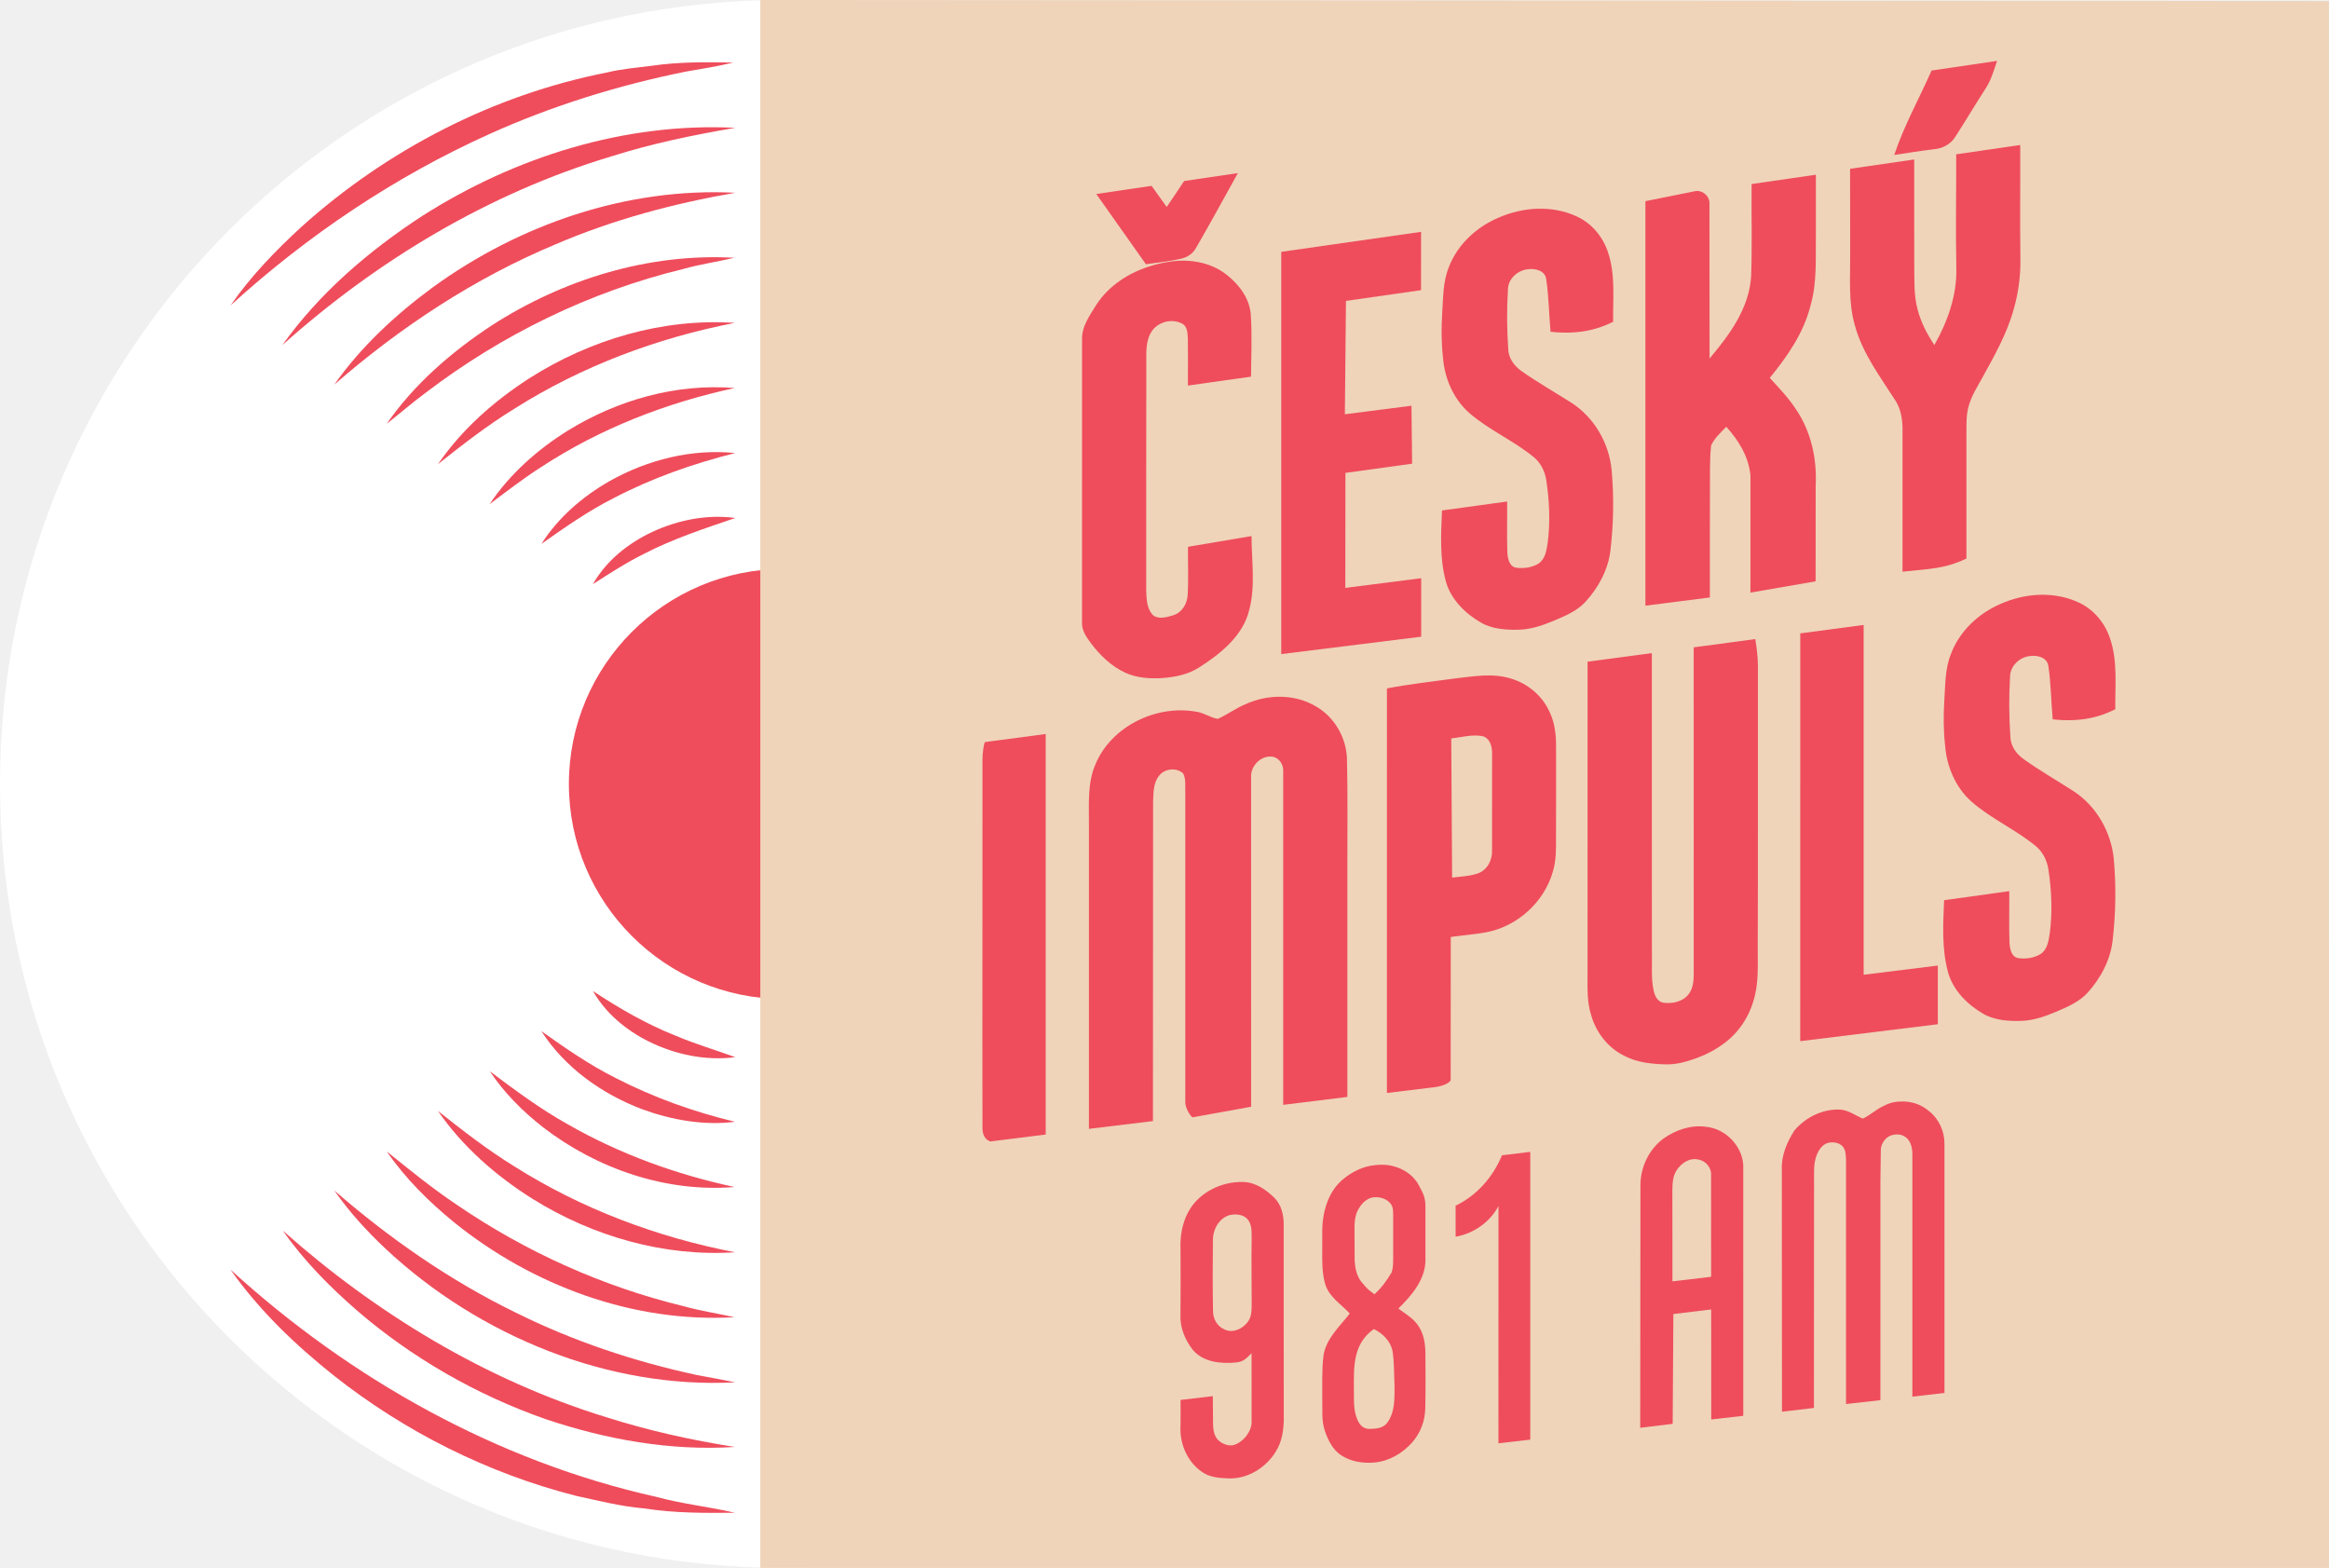
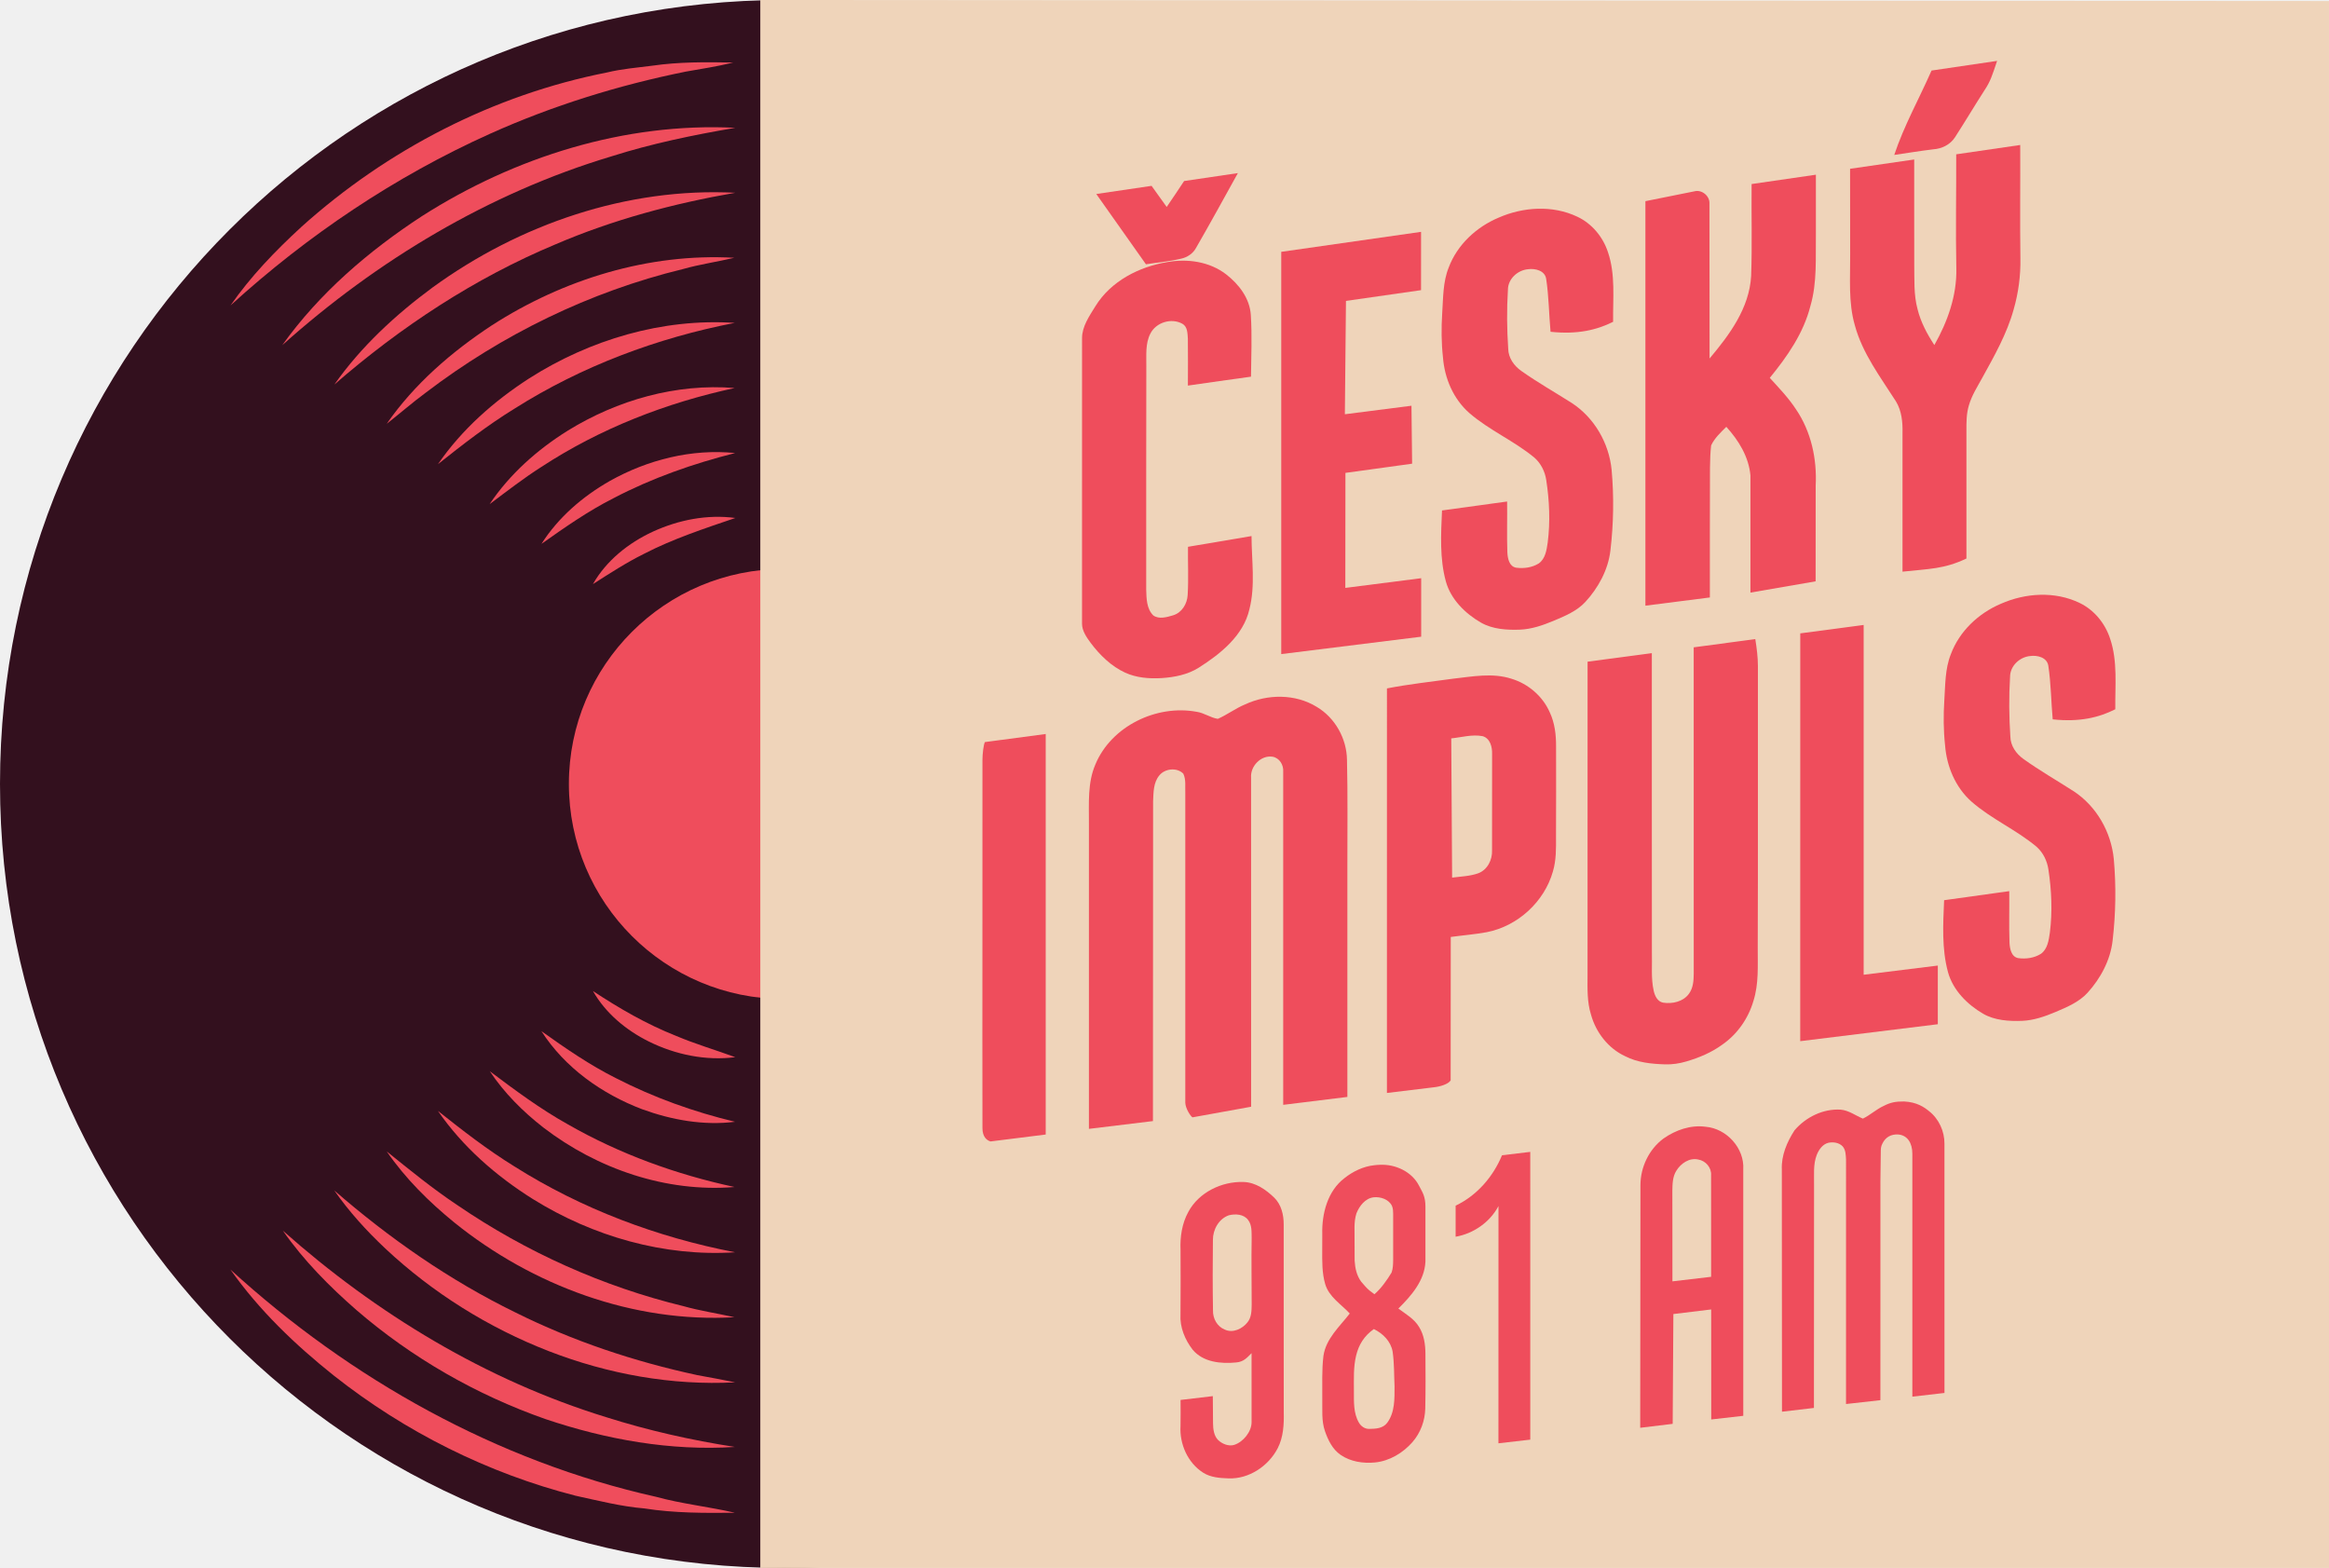
<svg xmlns="http://www.w3.org/2000/svg" width="1188.954pt" height="800.37pt" viewBox="0 0 1188.954 800.37" version="1.1" id="svg90">
  <defs id="defs94" />
-   <path style="opacity:1;fill:#ffffff;fill-opacity:1;stroke:none;stroke-width:22.755;stroke-miterlimit:4;stroke-dasharray:none;stroke-opacity:1" d="M 800.37,400.185 A 400.185,400.185 0 0 1 400.185,800.37 400.185,400.185 0 0 1 0,400.185 400.185,400.185 0 0 1 400.185,0 400.185,400.185 0 0 1 800.37,400.185 Z" id="path4573" />
+   <path style="opacity:1;fill:#33101e;fill-opacity:1;stroke:none;stroke-width:22.755;stroke-miterlimit:4;stroke-dasharray:none;stroke-opacity:1" d="M 800.37,400.185 A 400.185,400.185 0 0 1 400.185,800.37 400.185,400.185 0 0 1 0,400.185 400.185,400.185 0 0 1 400.185,0 400.185,400.185 0 0 1 800.37,400.185 Z" id="path4573" />
  <g id="#ffffffff" transform="translate(-36.0459,-224.0398)" />
  <path style="opacity:1;fill:#ef4d5c" id="path19" d="m 332.944,33.54 c 13.68,-1.99 27.56,-1.88 41.36,-1.61 -8,1.95 -16.13,3.23 -24.22,4.63 -34.29,6.92 -67.91,17.34 -99.84,31.68 -48.53,21.82 -93.24,51.87 -132.56,87.67 10.29,-14.84 22.91,-27.91 36.18,-40.1 43.81,-39.4 98.08,-67.43 155.98,-78.81 7.58,-1.86 15.38,-2.45 23.1,-3.46 z" />
  <path style="opacity:1;fill:#ef4d5c" id="path23" d="m 215.364,110.36 c 47.33,-30.22 103.56,-47.94 159.99,-45.12 -21.37,3.66 -42.67,8.03 -63.36,14.62 -62.39,18.74 -119.49,53.02 -167.9,96.34 18.93,-26.53 44.1,-48.11 71.27,-65.84 z" />
  <path style="opacity:1;fill:#ef4d5c" id="path31" d="m 220.794,146.76 c 44.39,-32.28 99.39,-51.2 154.55,-48.36 -31.39,5.45 -62.4,13.72 -91.72,26.31 -41.36,17.26 -79.18,42.23 -112.93,71.58 13.59,-19.32 31.16,-35.55 50.1,-49.53 z" />
  <path style="opacity:1;fill:#ef4d5c" id="path37" d="m 251.074,166.08 c 36.52,-23.53 80.17,-36.97 123.8,-34.49 -8.74,2.07 -17.67,3.32 -26.32,5.78 -47.49,11.54 -92.28,33.43 -131.12,63.01 -6.87,5.07 -13.3,10.69 -20.01,15.95 14.07,-20.3 33.11,-36.74 53.65,-50.25 z" />
  <path style="opacity:1;fill:#ef4d5c" id="path41" d="m 270.114,193.17 c 31,-19.77 68.07,-30.8 104.96,-28.35 -39.7,7.7 -78.21,22.14 -112.44,43.79 -13.72,8.43 -26.46,18.31 -39.05,28.33 12.15,-17.7 28.56,-32.17 46.53,-43.77 z" />
  <path style="opacity:1;fill:#ef4d5c" id="path43" d="m 289.834,219.83 c 25.31,-15.62 55.41,-24.2 85.23,-21.76 -34.9,7.5 -68.74,20.68 -98.67,40.26 -9.17,5.83 -17.75,12.52 -26.45,19.02 10.25,-15.32 24.33,-27.8 39.89,-37.52 z" />
  <path style="opacity:1;fill:#ef4d5c" id="path45" d="m 311.384,245.47 c 19.29,-10.81 41.79,-16.47 63.91,-14.21 -21.43,5.41 -42.45,12.76 -62.05,23.03 -13.01,6.57 -24.95,14.95 -36.83,23.34 8.6,-13.55 21.11,-24.27 34.97,-32.16 z" />
  <path style="opacity:1;fill:#ef4d5c" id="path47" d="m 333.274,271.39 c 13.07,-6 27.79,-8.92 42.12,-6.98 -15.83,5.39 -31.79,10.62 -46.68,18.32 -9.06,4.48 -17.52,10.01 -26.03,15.44 6.86,-12.03 18.15,-21.03 30.59,-26.78 z" />
  <path style="opacity:1;fill:#ef4d5c;fill-opacity:1;stroke:none;stroke-width:6.242;stroke-miterlimit:4;stroke-dasharray:none;stroke-opacity:1" d="m 509.955,400.185 a 109.77,109.77 0 0 1 -109.77,109.77 109.77,109.77 0 0 1 -109.77,-109.77 109.77,109.77 0 0 1 109.77,-109.77 109.77,109.77 0 0 1 109.77,109.77 z" id="path4573-8" />
  <path style="opacity:1;fill:#ef4d5c" id="path63" d="m 302.694,505.88 c 13.41,8.85 27.4,16.95 42.38,22.87 9.89,4.2 20.21,7.21 30.29,10.9 -15.08,1.93 -30.55,-1.28 -44.11,-7.98 -11.62,-5.76 -22.08,-14.44 -28.56,-25.79 z" />
  <path style="opacity:1;fill:#ef4d5c" id="path65" d="m 276.384,526.36 c 12.26,8.73 24.69,17.33 38.2,24.07 19.21,9.85 39.69,17.18 60.67,22.2 -16.03,2.02 -32.34,-0.91 -47.42,-6.4 -20.53,-7.8 -39.5,-21.2 -51.45,-39.87 z" />
  <path style="opacity:1;fill:#ef4d5c" id="path67" d="m 250.044,546.82 c 12.86,9.67 25.82,19.3 39.91,27.15 26.4,15.11 55.33,25.59 85.03,31.95 -34.84,2.88 -70.04,-9.22 -97.58,-30.35 -10.48,-8.15 -20,-17.66 -27.36,-28.75 z" />
  <path style="opacity:1;fill:#ef4d5c" id="path71" d="m 223.554,567.07 c 12.59,10 25.31,19.88 39.01,28.32 34.31,21.68 72.9,36.19 112.7,43.85 -36.22,2.37 -72.63,-8.12 -103.29,-27.2 -18.74,-11.77 -35.81,-26.67 -48.42,-44.97 z" />
  <path style="opacity:1;fill:#ef4d5c" id="path75" d="m 197.444,587.77 c 11.79,9.5 23.53,19.1 36.16,27.49 34.95,23.84 74.15,41.49 115.28,51.48 8.57,2.4 17.38,3.72 26.06,5.65 -51.59,2.98 -103.12,-16.14 -143.05,-48.37 -12.95,-10.55 -24.96,-22.45 -34.45,-36.25 z" />
  <path style="opacity:1;fill:#ef4d5c" id="path83" d="m 170.664,607.69 c 28.07,24.4 58.86,45.86 92.33,62.2 29.42,14.67 60.83,25.14 92.94,32.05 6.47,1.18 12.94,2.38 19.39,3.69 -32.37,1.7 -64.91,-4.2 -95.06,-15.88 -30.87,-11.97 -59.45,-29.83 -83.61,-52.47 -9.57,-9.01 -18.47,-18.8 -25.99,-29.59 z" />
  <path style="opacity:1;fill:#ef4d5c" id="path85" d="m 144.404,628.21 c 47.78,42.44 103.74,76.34 165,95.19 21.47,6.81 43.5,11.76 65.76,15.21 -32.81,2.13 -65.73,-3.78 -96.76,-14.24 -35.18,-12.35 -68.1,-31.19 -96.34,-55.55 -13.93,-12.14 -27.05,-25.42 -37.66,-40.61 z" />
  <path style="opacity:1;fill:#ef4d5c" id="path87" d="m 117.644,648.07 c 61.27,55.91 136.15,97.89 217.38,116.02 13.19,3.62 26.84,5.02 40.14,8.11 -15.42,0.16 -30.92,0.21 -46.2,-2.2 -11.9,-0.98 -23.47,-3.97 -35.1,-6.48 -44.8,-11.45 -87.04,-32.59 -123.32,-61.24 -19.78,-15.75 -38.3,-33.47 -52.9,-54.21 z" />
  <path style="opacity:1;fill:#efd4ba" id="path3" d="m 388.134,2.3e-4 800.81,0.53 0.01,799.84 H 388.134 L 388.134,1.06 v -1.06" />
  <path style="opacity:1;fill:#ef4d5c" id="path21" d="m 986.054,36.01 33.47,-4.93 c -2.562,7.558 -3.38,10.4 -6.42,14.96 -5.11,7.95 -9.94,16.08 -15.07,24.02 -2.44,3.79 -6.75,5.89 -11.17,6.17 -6.64,0.79 -13.24,1.91 -19.85,2.86 4.97,-14.95 12.72,-28.71 19.04,-43.08 z" />
  <path style="opacity:1;fill:#ef4d5c" id="path25" d="m 998.644,78.77 32.68,-4.76 c 0.09,19.31 -0.18,38.62 0.09,57.94 0.15,8.79 -1.01,17.59 -3.45,26.03 -3.44,12.44 -9.87,23.72 -16.06,34.95 -2.49,4.56 -5.37,9 -6.8,14.04 -1.27,4.18 -1.26,8.6 -1.24,12.94 v 65.19 c -11.336,5.416 -19.119,5.25 -32.63,6.71 v -70.88 c 0.12,-5.48 -0.43,-11.21 -3.33,-16 -7.9,-12.4 -17.12,-24.47 -21.01,-38.89 -3.39,-11.72 -2.29,-24.02 -2.38,-36.04 0.02,-14.62 -0.01,-29.23 -0.05,-43.84 l 32.74,-4.75 c 0.03,17.85 -0.04,35.71 0.02,53.57 0.13,7.64 -0.34,15.44 1.7,22.9 1.63,6.59 4.86,12.62 8.56,18.26 6.74,-11.89 11.55,-25.29 11.22,-39.11 -0.4,-19.42 0.01,-38.84 -0.06,-58.26 z" />
  <path style="opacity:1;fill:#ef4d5c" id="path27" d="m 604.484,92.41 27.45,-4.05 c -7.07,12.75 -14.06,25.55 -21.35,38.17 -1.56,2.91 -4.47,4.83 -7.65,5.52 -5.9,1.41 -11.96,1.9 -17.93,2.86 -8.48,-11.94 -16.92,-23.9 -25.35,-35.88 l 28.22,-4.16 c 2.58,3.58 5.16,7.17 7.72,10.77 3.02,-4.37 5.96,-8.8 8.89,-13.23 z" />
  <path style="opacity:1;fill:#ef4d5c" id="path29" d="m 894.194,93.95 32.82,-4.77 v 29.82 c -0.21,12.43 0.74,25.14 -2.81,37.23 -3.51,13.86 -11.8,25.75 -20.73,36.66 4.69,5.15 9.56,10.2 13.38,16.06 7.76,11.39 10.77,25.4 10.05,39.04 l -0.03,48.76 -33.27,5.75 v -59.76 c -0.85,-9.53 -6.02,-17.94 -12.32,-24.87 -2.937,2.937 -5.99,5.75 -7.75,9.49 -0.433,3.75 -0.509,7.06 -0.59,11.52 -0.09,22.03 -0.04,44.07 -0.06,66.1 -10.32,1.4 -22.57,2.81 -32.9,4.19 v -206.48 l 25.02,-5.03 c 3.758,-1.007 7.88,2.36 7.67,6.24 0.1,26.36 -0.03,52.74 0.06,79.1 10.17,-12.07 20.28,-25.69 21.22,-42.07 0.56,-15.65 0.09,-31.32 0.24,-46.98 z" />
  <path style="opacity:1;fill:#ef4d5c" id="path33" d="m 765.044,111.1 c 12.56,-5.51 27.58,-6.46 40.15,-0.49 7.51,3.52 13.15,10.37 15.7,18.2 3.87,11.41 2.44,23.63 2.6,35.46 -8.227,4.117 -18.117,6.569 -31.94,5.09 -0.82,-9.02 -0.87,-18.12 -2.24,-27.07 -0.69,-4.21 -5.65,-5.37 -9.25,-4.86 -5.35,0.48 -10.27,4.96 -10.27,10.51 -0.62,10 -0.53,20.06 0.15,30.05 0.06,4.66 2.94,8.72 6.64,11.33 8.3,5.88 17.17,10.9 25.75,16.35 11.57,7.53 19.06,20.51 20.4,34.18 1.23,13.66 1,27.47 -0.61,41.09 -1.12,9.88 -6.198,19.15 -12.81,26.33 -4.287,4.655 -10.491,7.241 -16.33,9.68 -5.409,2.26 -11.153,4.23 -17.01,4.46 -6.741,0.265 -14.068,-0.223 -19.92,-3.58 -7.982,-4.579 -15.39,-11.83 -17.93,-20.99 -3.24,-11.8 -2.5,-24.18 -1.98,-36.27 l 33.24,-4.57 c 0.11,8.66 -0.18,17.34 0.12,26 0.17,3.01 0.9,7.12 4.45,7.78 3.93,0.54 8.21,-0.05 11.61,-2.18 3.37,-2.41 3.98,-6.85 4.54,-10.65 1.35,-10.59 0.88,-21.35 -0.74,-31.88 -0.65,-4.36 -2.71,-8.51 -6.03,-11.44 -10.38,-8.61 -23.09,-13.98 -33.28,-22.83 -8.13,-7.17 -12.6,-17.68 -13.42,-28.38 -0.83,-7.47 -0.87,-15.02 -0.39,-22.51 0.53,-7.84 0.33,-15.95 3.32,-23.35 4.36,-11.65 14.14,-20.69 25.48,-25.46 z" />
  <path style="opacity:1;fill:#ef4d5c" id="path35" d="m 654.074,128.55 71.38,-10.2 -0.01,29.76 -38.33,5.49 -0.56,57.86 34,-4.35 0.33,29.58 -34.04,4.7 -0.06,58.71 38.73,-4.95 v 29.861 l -71.44,8.879 v -205.34 z" />
  <path style="opacity:1;fill:#ef4d5c" id="path39" d="m 595.874,133.79 c 10.31,-1.87 21.64,-0.26 30.08,6.26 6.5,5.04 12.09,12.29 12.59,20.78 0.67,10.46 0.21,20.97 0.09,31.45 -10.75,1.44 -21.47,3.03 -32.21,4.55 0,-7.98 0.11,-15.96 -0.02,-23.94 -0.18,-2.69 -0.13,-6.15 -2.83,-7.64 -5.6,-3.09 -13.41,-0.7 -16.3,5.02 -2.66,5.14 -2,11.12 -2.08,16.71 -0.12,37.99 -0.02,75.98 -0.06,113.96 0.14,4.52 0.16,9.83 3.63,13.22 2.97,2.09 6.94,0.86 10.14,-0.08 4.46,-1.34 7.15,-5.87 7.4,-10.34 0.5,-8.2 0.06,-16.41 0.17,-24.62 l 32.43,-5.48 c 0.03,12.44 2.04,25.12 -1.08,37.36 -3.07,13.47 -14.806,22.833 -25.96,29.88 -5.529,3.493 -12.373,4.856 -18.9,5.26 -6.236,0.386 -12.86,-0.157 -18.54,-2.76 -7.05,-3.23 -12.979,-8.977 -17.62,-15.19 -2.149,-2.877 -4.43,-6.229 -4.43,-9.82 l 0.01,-145.81 c 4e-4,-5.904 3.708,-11.206 6.85,-16.29 7.891,-12.77 22.22,-20.1 36.64,-22.48 z" />
  <path style="opacity:1;fill:#ef4d5c;stroke-width:1.006" id="path33-1" d="m 1021.383,308.231 c 12.566,-5.577 27.593,-6.539 40.168,-0.496 7.513,3.563 13.156,10.496 15.707,18.421 3.872,11.549 2.441,23.917 2.601,35.891 -8.23,4.167 -18.126,6.649 -31.955,5.152 -0.82,-9.13 -0.87,-18.34 -2.241,-27.399 -0.69,-4.261 -5.653,-5.435 -9.254,-4.919 -5.353,0.486 -10.275,5.02 -10.275,10.638 -0.62,10.122 -0.53,20.304 0.15,30.416 0.06,4.717 2.941,8.826 6.643,11.468 8.304,5.952 17.178,11.033 25.762,16.549 11.575,7.622 19.069,20.76 20.409,34.596 1.23,13.826 1,27.804 -0.61,41.59 -1.121,10 -6.201,19.383 -12.816,26.65 -4.289,4.711 -10.496,7.329 -16.337,9.798 -5.411,2.287 -11.158,4.281 -17.018,4.514 -6.744,0.268 -14.075,-0.226 -19.929,-3.624 -7.985,-4.635 -15.397,-11.974 -17.938,-21.245 -3.241,-11.944 -2.501,-24.474 -1.981,-36.711 l 33.255,-4.626 c 0.11,8.765 -0.18,17.551 0.12,26.316 0.17,3.047 0.9,7.207 4.452,7.875 3.932,0.547 8.214,-0.051 11.615,-2.207 3.372,-2.439 3.982,-6.933 4.542,-10.78 1.351,-10.719 0.88,-21.61 -0.74,-32.268 -0.65,-4.413 -2.711,-8.614 -6.033,-11.579 -10.385,-8.715 -23.101,-14.15 -33.295,-23.108 -8.134,-7.257 -12.606,-17.895 -13.426,-28.725 -0.83,-7.561 -0.87,-15.203 -0.39,-22.784 0.53,-7.935 0.33,-16.144 3.321,-23.634 4.362,-11.792 14.146,-20.942 25.492,-25.77 z" />
  <path style="opacity:1;fill:#ef4d5c" id="path53" d="m 919.034,323.31 32.36,-4.29 v 178.55 l 37.86,-4.69 v 29.95 l -70.24,8.65 z" />
  <path style="opacity:1;fill:#ef4d5c" id="path55" d="m 864.634,330.44 31.44,-4.21 c 0.74,4.55 1.34,9.297 1.34,13.76 -0.07,47.99 0.1,95.97 -0.09,143.95 -0.04,9.02 0.58,18.27 -2.2,27 -2.61,8.95 -8.24,17.03 -15.93,22.33 -5.5,4.02 -11.848,6.652 -18.31,8.56 -3.492,1.031 -7.181,1.607 -10.82,1.49 -6.95,-0.224 -14.13,-0.91 -20.44,-4.17 -8.64,-4.01 -14.93,-12.16 -17.43,-21.26 -2.01,-6.45 -1.79,-13.28 -1.75,-19.95 0.02,-53.39 -0.01,-106.78 0.02,-160.17 l 32.8,-4.38 c 0.02,50.86 -0.04,101.72 0.03,152.58 0.22,6.6 -0.54,13.31 0.92,19.81 0.58,2.55 1.91,5.48 4.78,6.03 4.73,0.76 10.34,-0.48 13.25,-4.59 2.16,-2.93 2.37,-6.72 2.41,-10.22 -0.03,-55.52 0.01,-111.04 -0.02,-166.56 z" />
  <path style="opacity:1;fill:#ef4d5c" id="path57" d="m 741.844,346.44 c 9.84,-1.09 20.07,-3.11 29.75,0.03 8.57,2.58 15.96,8.92 19.56,17.15 2.55,5.41 3.25,11.45 3.22,17.38 0.03,15.32 0.04,30.64 -0.03,45.97 0.03,5.99 0.15,12.11 -1.59,17.91 -4.4,15.5 -17.97,27.89 -33.76,30.96 -6.08,1.13 -12.26,1.6 -18.38,2.44 l -0.05,73.2 c -1.105,1.914 -5.45,3.24 -8.62,3.54 l -23.92,2.9 0.01,-206.51 c 11.19,-2.18 22.53,-3.4 33.81,-4.97 m -0.98,30.48 0.44,71.07 c 4.47,-0.59 9.08,-0.69 13.36,-2.22 4.71,-1.79 7.25,-6.91 7.02,-11.77 0.05,-16.38 0,-32.76 0.03,-49.13 0.1,-3.55 -0.96,-7.95 -4.81,-9.08 -5.33,-1.04 -10.73,0.59 -16.04,1.13 z" />
  <path style="opacity:1;fill:#ef4d5c" id="path59" d="m 635.624,359.57 c 11.44,-5.34 25.62,-5.46 36.53,1.24 9.41,5.56 15.34,16.2 15.48,27.08 0.43,18 0.18,36.01 0.2,54.02 v 118.03 l -32.76,4.04 v -169.99 c 0.28,-3.48 -1.85,-7.1 -5.44,-7.72 -5.95,-0.88 -11.4,4.84 -10.96,10.7 l 0.02,167.98 -29.92,5.41 c -1.07,-0.618 -3.58,-4.56 -3.68,-7.45 v -157.98 c -0.16,-3.31 0.46,-6.92 -1.02,-10 -3.22,-3.31 -9.44,-2.66 -12.27,0.93 -3.03,3.63 -2.94,8.67 -3.15,13.14 l -0.08,163.27 -32.68,3.97 v -156.28 c 0.05,-9.95 -0.75,-20.35 3.29,-29.72 8.11,-19.56 31.19,-30.69 51.68,-26.9 3.81,0.53 7.1,3.05 10.83,3.6 4.82,-2.09 9.04,-5.37 13.93,-7.37 z" />
  <path style="opacity:1;fill:#ef4d5c" id="path61" d="m 502.794,378.8 31.04,-4.13 v 204.46 l -28.15,3.53 c -1.925,-0.516 -4.14,-2.344 -4.14,-6.76 -0.12,-62.65 0.08,-125.31 0,-187.96 -0.01,-3.1 0.584,-7.988 1.25,-9.14 z" />
  <path style="opacity:1;fill:#ef4d5c" id="path69" d="m 972.054,562.26 c 6.637,0.34 10.302,2.968 12.69,4.91 5.06,3.94 7.97,10.34 7.9,16.73 l 0.01,127.15 -16.4,1.88 v -123.97 c 0,-5.473 -2.49,-9.52 -7.31,-9.86 -3.396,-0.158 -6.366,1.219 -8.014,4.726 -0.762,1.44 -0.772,2.622 -0.793,4.252 l -0.184,14.822 -0.01,111.83 -17.55,1.97 c 0,-41.58 -0.02,-83.16 0.01,-124.75 -0.14,-2.31 -0.13,-4.92 -1.72,-6.76 -1.85,-1.97 -4.85,-2.38 -7.37,-1.83 -2.93,0.78 -4.79,3.5 -5.86,6.17 -1.92,4.92 -1.28,10.3 -1.38,15.47 l -0.06,113.7 -16.31,1.92 -0.08,-123.67 c -0.3,-7.19 2.65,-14.03 6.47,-19.95 5.74,-6.74 14.58,-11.11 23.53,-10.57 4.2,0.35 7.6,3.02 11.38,4.58 3.76,-1.8 6.82,-4.76 10.63,-6.49 3.422,-1.768 6.055,-2.299 10.42,-2.26 z" />
  <path style="opacity:1;fill:#ef4d5c" id="path73" d="m 849.214,581.17 c 6.21,-4.34 13.87,-7.04 21.51,-6 10.69,0.89 19.89,10.92 19.21,21.77 l 0.01,125.78 -16.36,1.86 -0.03,-56.16 -19.3,2.35 -0.35,56.05 -16.58,2.01 0.12,-123.94 c 0.04,-9.18 4.37,-18.22 11.77,-23.72 m 6.52,16.5 c -1.9,3.04 -1.94,6.76 -2,10.24 0.07,15.39 0.01,30.78 0.04,46.17 l 19.75,-2.32 c -0.04,-17.28 0.04,-34.55 -0.02,-51.82 0.29,-3.91 -2.76,-7.42 -6.55,-8.05 -4.55,-1.04 -8.95,2.02 -11.22,5.78 z" />
  <path style="opacity:1;fill:#ef4d5c" id="path77" d="m 766.774,589.72 14.42,-1.73 0.01,146.89 -16.25,1.87 0.02,-121.1 c -4.34,8.2 -12.77,14.1 -21.88,15.65 v -15.86 c 10.81,-5.12 19.15,-14.74 23.68,-25.72 z" />
  <path style="opacity:1;fill:#ef4d5c" id="path79" d="m 686.354,601.39 c 4.192,-3.348 9.587,-6.009 15.236,-6.589 1.005,-0.14 1.833,-0.174 2.792,-0.215 7.938,-0.408 16.424,3.484 20.083,10.764 1.69,3.29 3.22,5.287 3.22,10.59 v 28.08 c -0.46,9.74 -7.24,17.43 -13.82,23.95 3.78,2.81 8.12,5.25 10.59,9.42 2.51,4.04 3.19,8.89 3.23,13.56 0.07,9.36 0.12,18.72 -0.09,28.08 -0.15,6.2 -2.391,12.346 -6.5,17.06 -4.912,5.636 -11.826,9.73 -19.17,10.44 -5.963,0.576 -12.475,-0.355 -17.59,-3.9 -4.105,-2.845 -6.36,-7.51 -7.94,-12.07 -1.86,-5.33 -1.24,-11.05 -1.37,-16.57 0.07,-7.28 -0.29,-14.6 0.59,-21.84 1.25,-8.81 8.26,-14.97 13.44,-21.65 -4.4,-4.77 -10.56,-8.42 -12.52,-14.96 -1.684,-5.722 -1.553,-11.682 -1.535,-17.624 l 0.025,-7.966 c -0.28,-10.38 2.69,-22.01 11.33,-28.56 m 14.84,9.79 c -4.3,0.57 -7.23,4.43 -8.74,8.21 -0.722,2.238 -0.939,4.55 -0.984,6.883 l 0.067,17.216 c 0.24,3.862 1.025,7.613 3.358,10.77 1.366,1.562 2.827,3.397 4.307,4.547 l 2.437,1.85 c 3.38,-2.85 6.466,-7.286 8.756,-11.056 0.729,-2.044 0.783,-4.17 0.811,-6.321 v -23.628 c -0.087,-1.467 0.054,-2.391 -0.595,-4.063 -1.608,-3.401 -5.884,-4.792 -9.416,-4.408 m 0.16,67.25 c -5,3.508 -7.76,8.1 -9.07,13.59 -1.39,5.87 -1.121,11.562 -1.121,17.92 0.03,5.45 -0.324,11.349 2.571,16.29 1.097,1.872 3.018,3.207 5.25,3.17 3.27,-0.053 7.029,-0.184 9.23,-3.18 3.934,-5.354 3.682,-12.346 3.702,-18.476 -0.28,-6 -0.112,-11.874 -0.992,-17.834 -0.93,-5.24 -4.96,-9.21 -9.57,-11.48 z" />
  <path style="opacity:1;fill:#ef4d5c" id="path81" d="m 606.644,618.62 c 5.37,-10 17.07,-15.64 28.19,-15.26 6.18,0.19 11.46,3.93 15.74,8.07 3.53,3.54 4.77,8.66 4.75,13.53 0.04,31.99 -0.04,63.98 0.03,95.96 0.15,6.23 -0.18,12.736 -3.1,18.37 -4.73,9.126 -14.686,15.734 -25.01,15.37 -4.434,-0.156 -9.168,-0.44 -13.05,-2.92 -7.89,-5.041 -12.08,-14.64 -11.54,-23.79 0.08,-4.45 0.05,-8.89 0.02,-13.33 l 16.47,-1.95 0.107,13.851 c 0.023,2.957 0.458,6.402 2.543,8.499 2.035,2.047 5.532,3.413 8.28,2.53 4.63,-1.487 8.861,-6.727 8.86,-11.59 l -0.01,-35.22 c -2.306,2.306 -4.055,4.434 -7.85,4.74 -7.8,0.76 -16.83,-0.08 -22.21,-6.5 -3.94,-5.07 -6.62,-11.5 -6.22,-18 0.09,-11 0.08,-21.99 0.02,-32.98 -0.28,-6.64 0.74,-13.5 3.98,-19.38 m 20.67,1.74 c -5.11,1.79 -8.14,7.28 -8.12,12.54 -0.15,12.03 -0.16,24.07 0.04,36.1 -0.1,4.06 2.13,8.15 5.99,9.69 4.14,1.95 8.99,-0.34 11.62,-3.7 2.07,-2.53 2.09,-5.95 2.14,-9.04 0,-11.34 -0.21,-22.67 -0.01,-34 -0.08,-3.11 0.21,-6.58 -1.8,-9.18 -2.2,-3.03 -6.54,-3.25 -9.86,-2.41 z" />
</svg>
